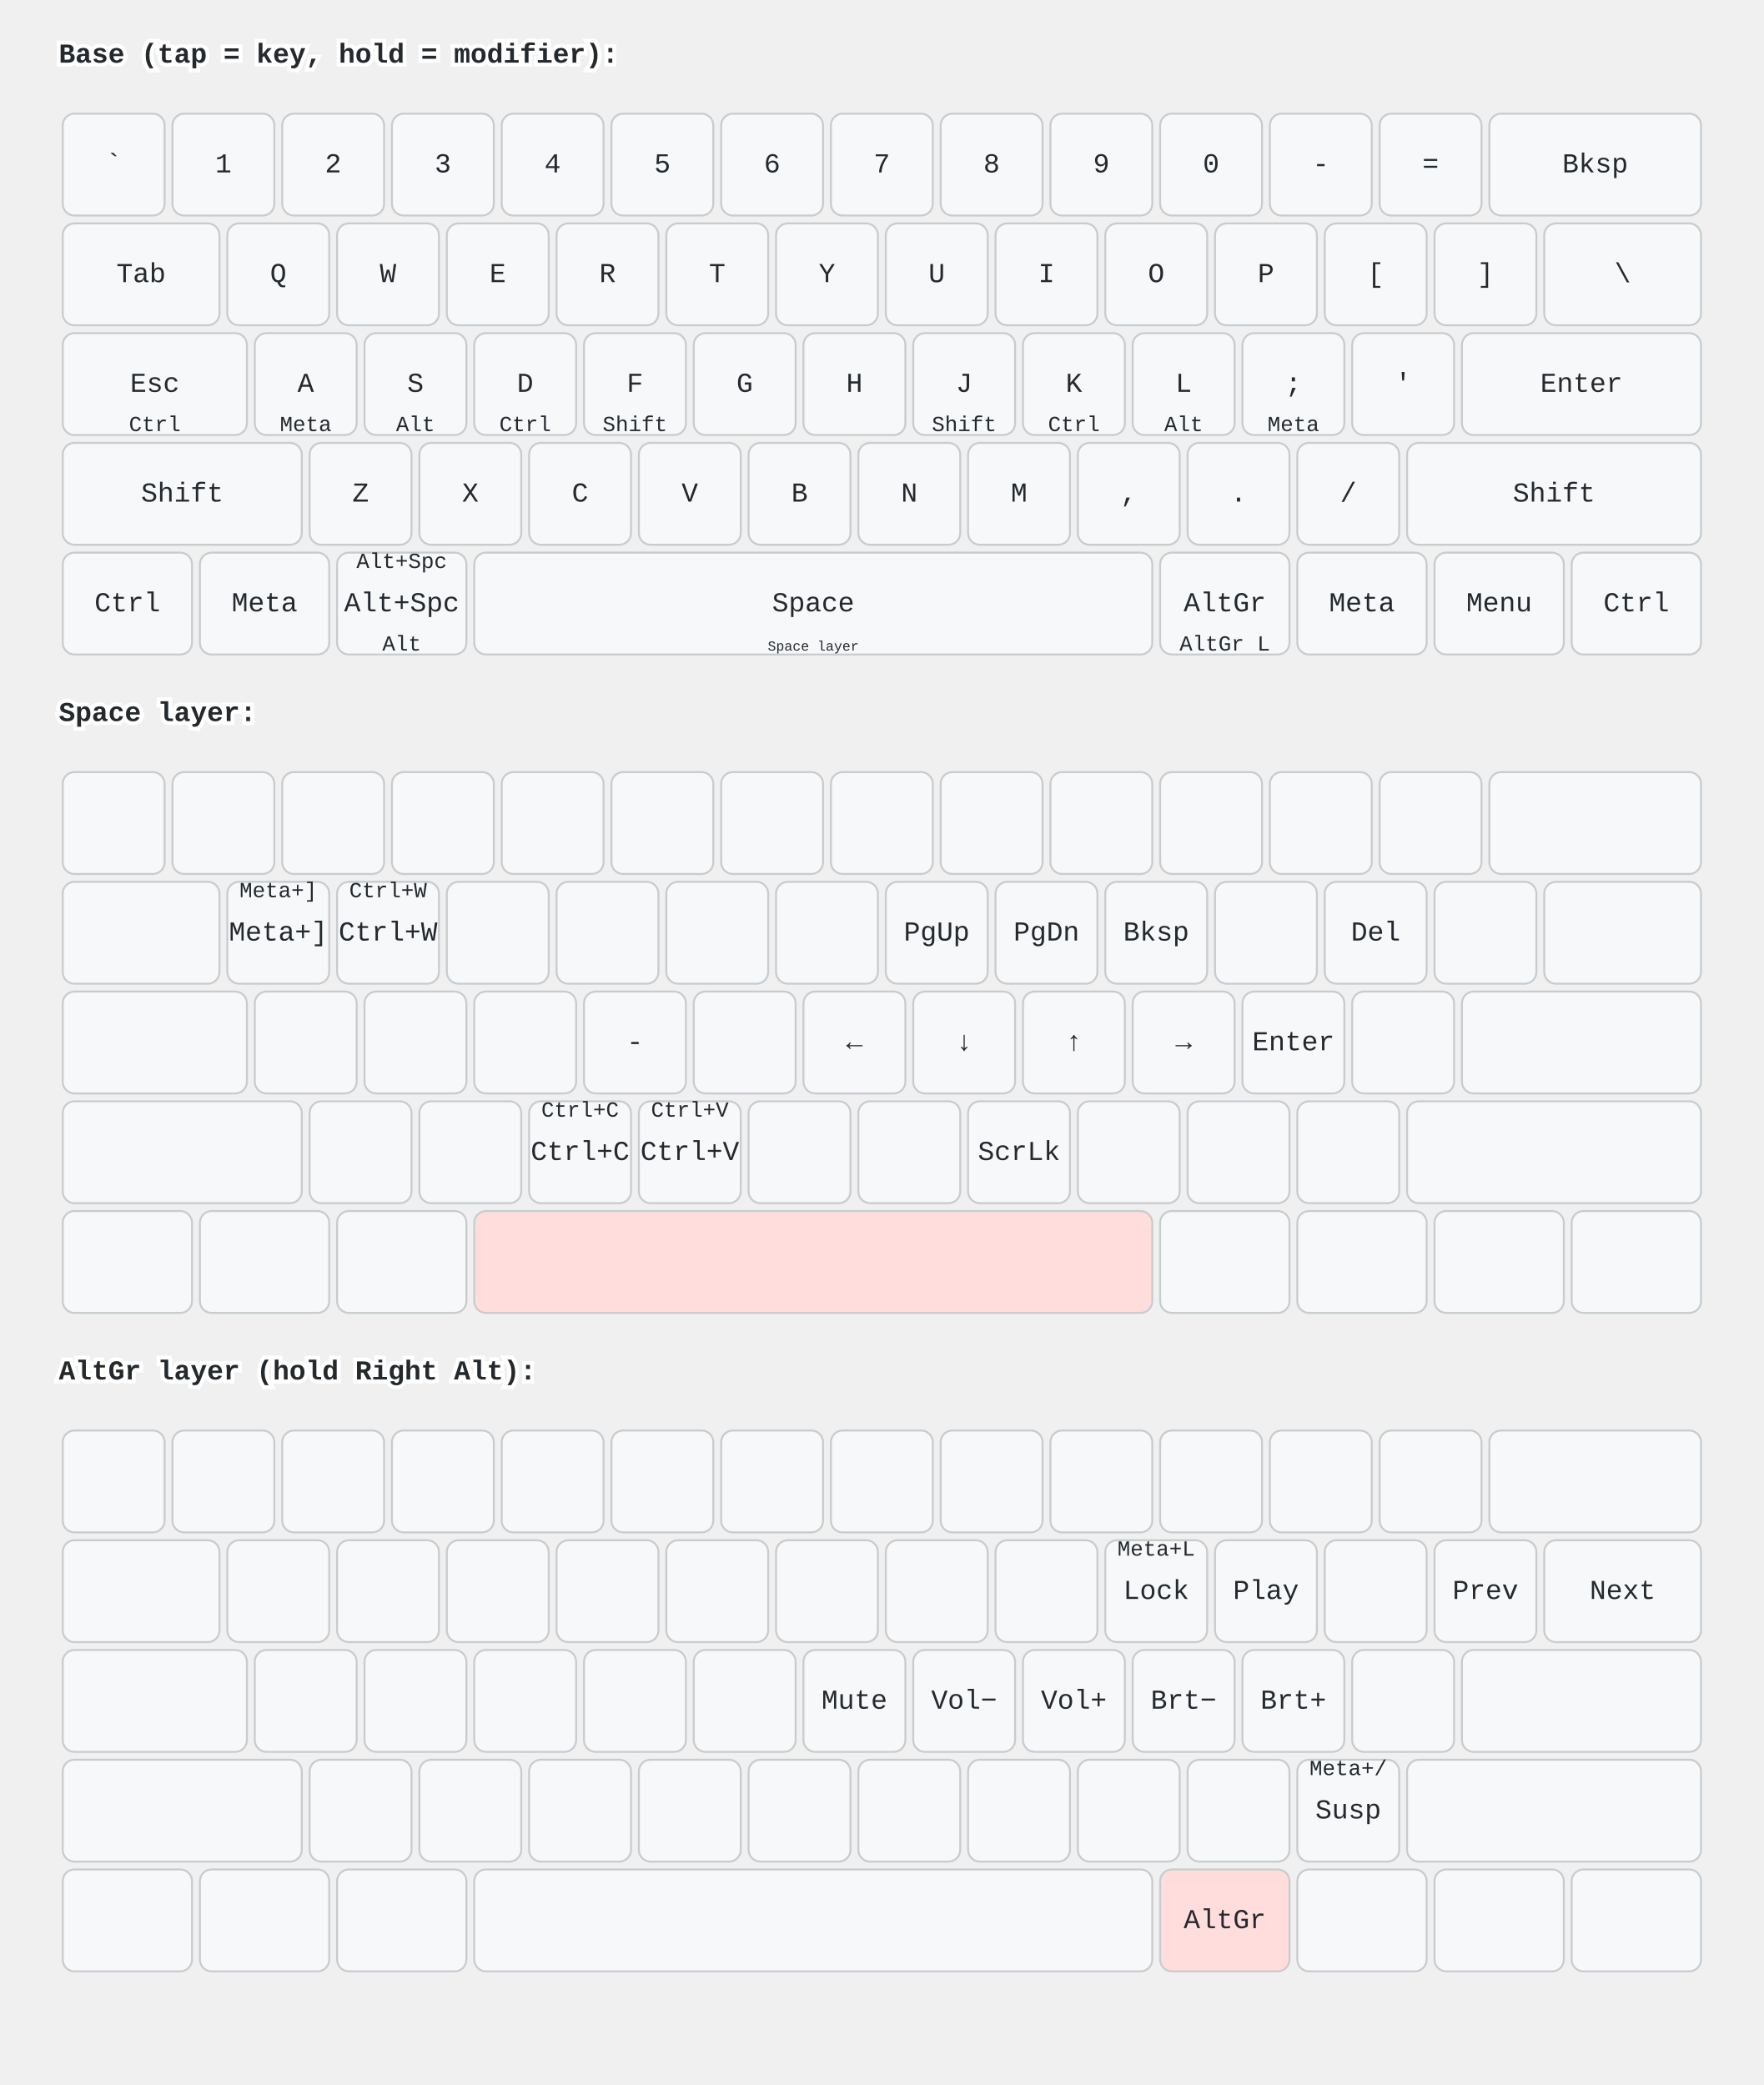
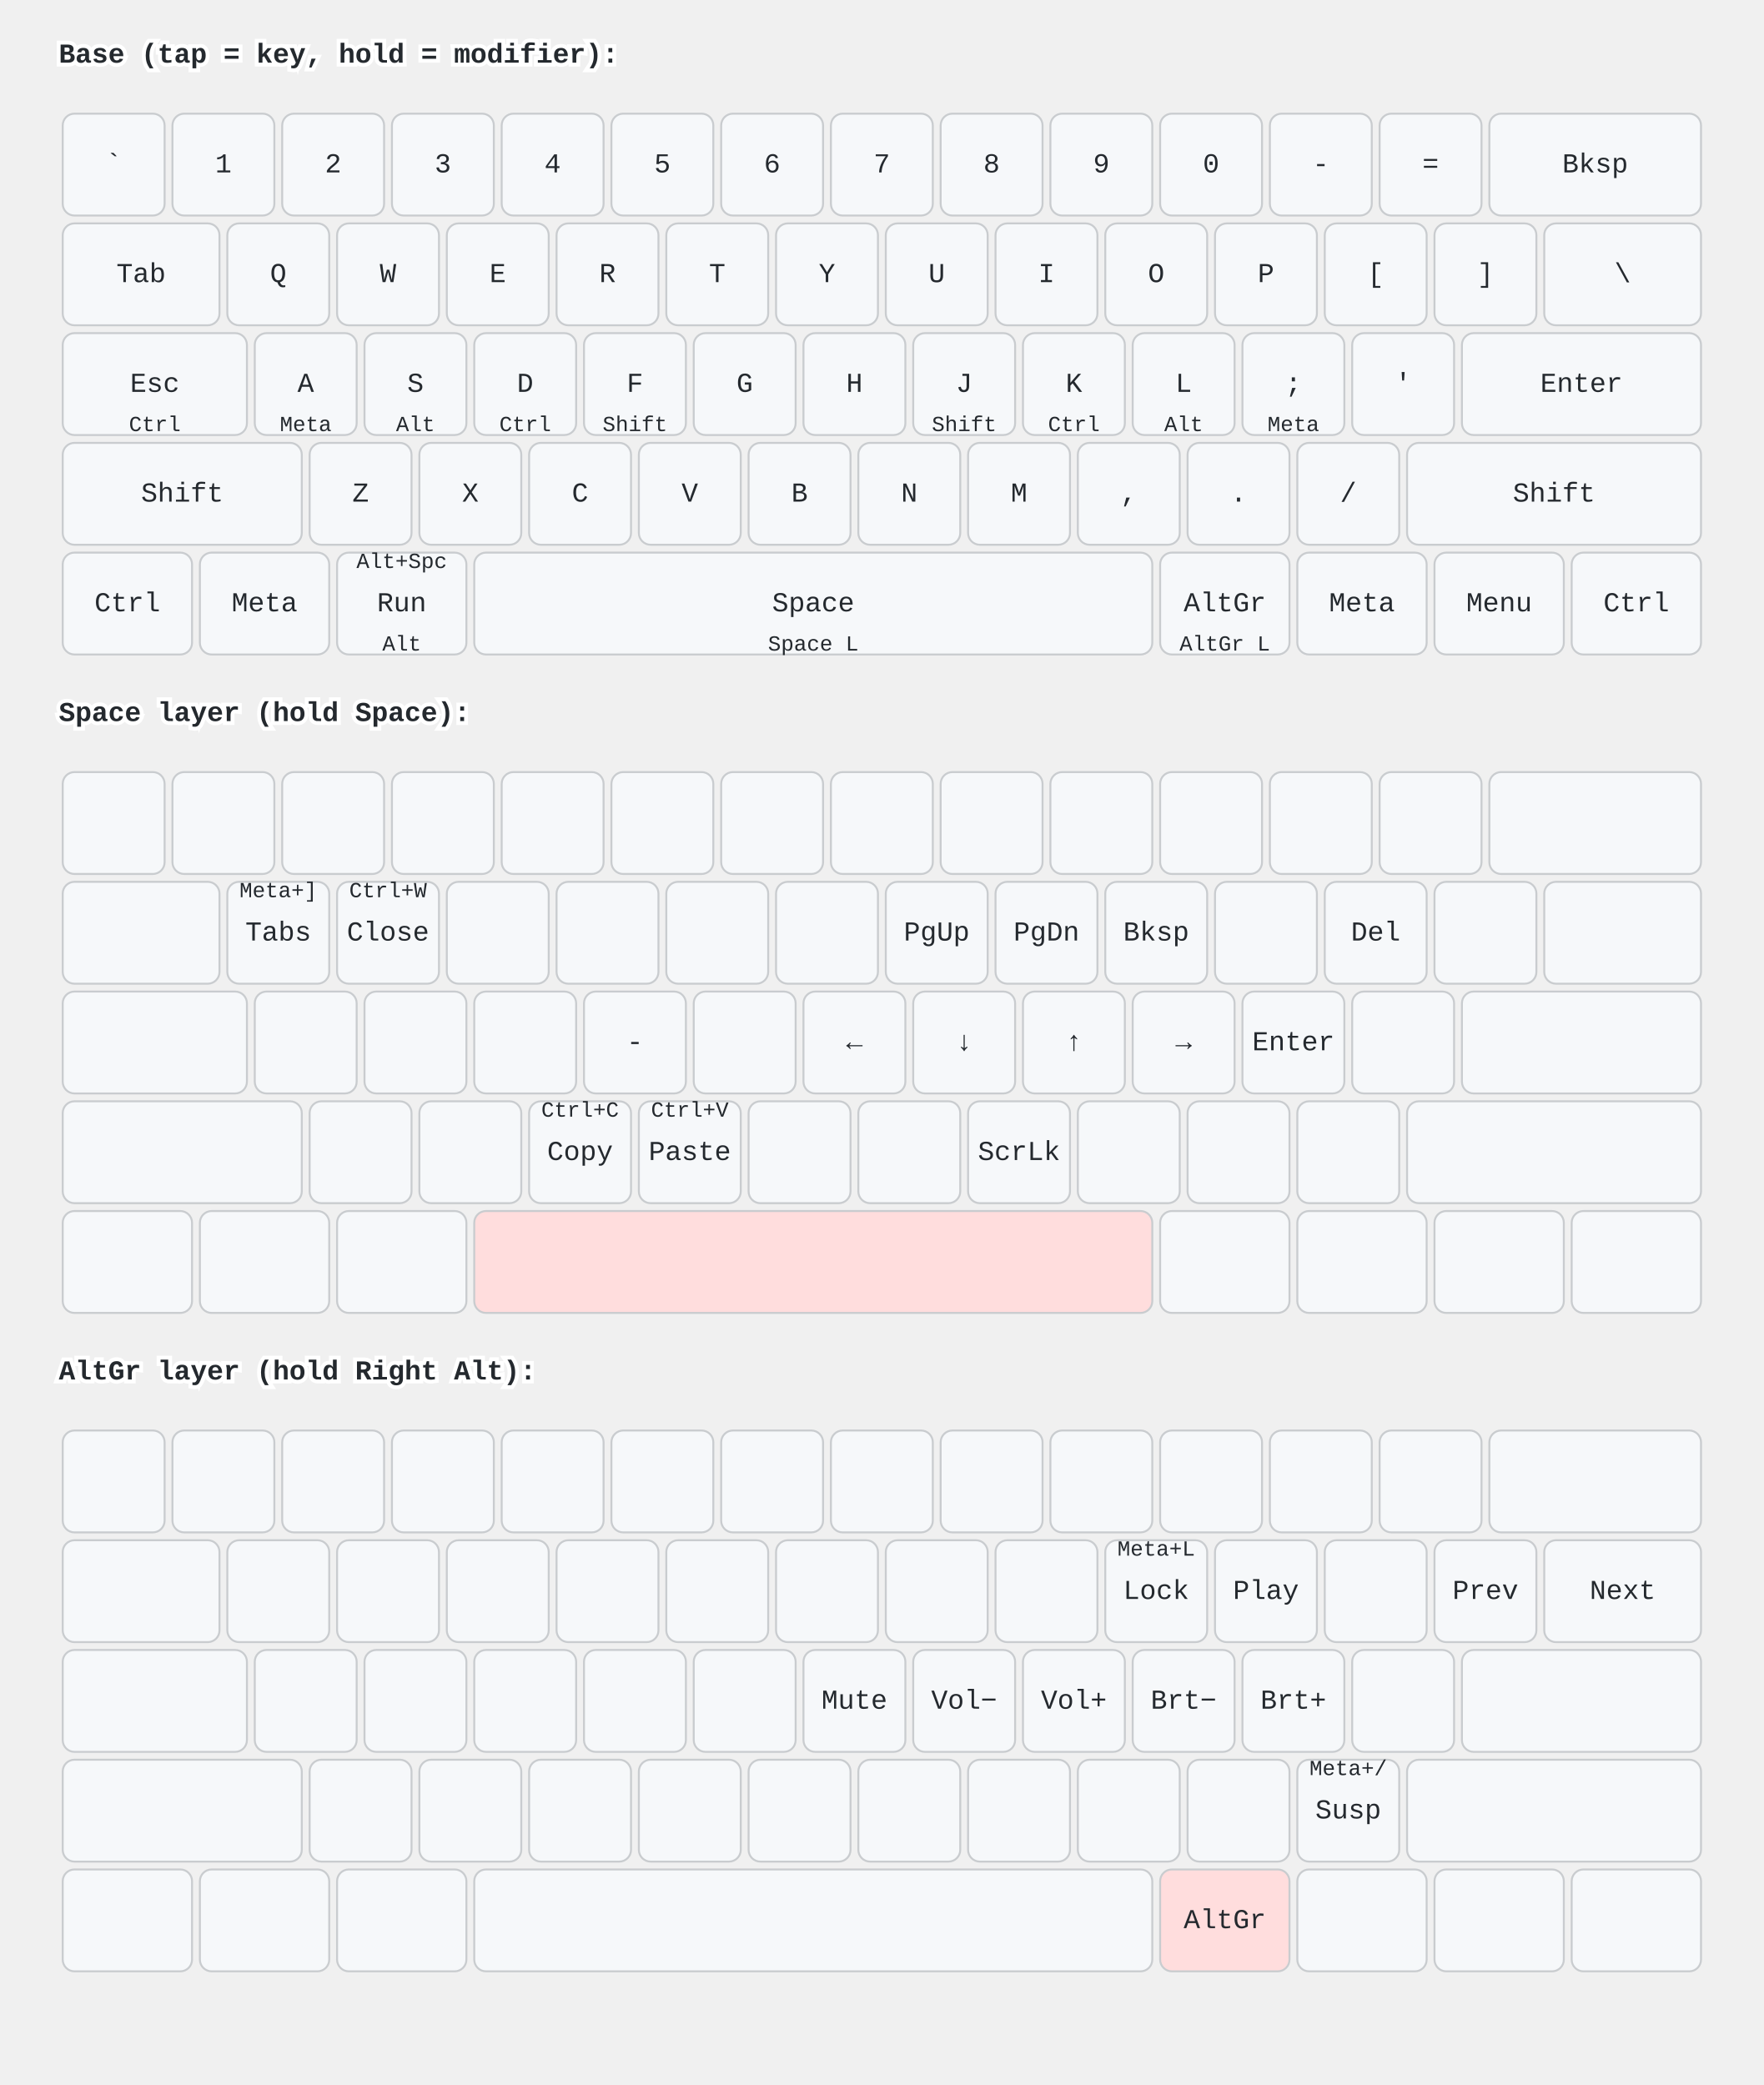
<svg xmlns="http://www.w3.org/2000/svg" width="900" height="1064" viewBox="0 0 900 1064" class="keymap">
  <style>/* inherit to force styles through use tags */
svg path {
    fill: inherit;
}

/* font and background color specifications */
svg.keymap {
    font-family: SFMono-Regular,Consolas,Liberation Mono,Menlo,monospace;
    font-size: 14px;
    font-kerning: normal;
    text-rendering: optimizeLegibility;
    fill: #24292e;
}

/* default key styling */
rect.key {
    fill: #f6f8fa;
}

rect.key, rect.combo {
    stroke: #c9cccf;
    stroke-width: 1;
}

/* default key side styling, only used is draw_key_sides is set */
rect.side {
    filter: brightness(90%);
}

/* color accent for combo boxes */
rect.combo, rect.combo-separate {
    fill: #cdf;
}

/* color accent for held keys */
rect.held, rect.combo.held {
    fill: #fdd;
}

/* color accent for ghost (optional) keys */
rect.ghost, rect.combo.ghost {
    stroke-dasharray: 4, 4;
    stroke-width: 2;
}

text {
    text-anchor: middle;
    dominant-baseline: middle;
}

/* styling for layer labels */
text.label {
    font-weight: bold;
    text-anchor: start;
    stroke: white;
    stroke-width: 4;
    paint-order: stroke;
}

/* styling for optional footer */
text.footer {
    text-anchor: end;
    dominant-baseline: auto;
    stroke: white;
    stroke-width: 4;
    paint-order: stroke;
}

/* styling for combo tap, and key non-tap label text */
text.combo, text.hold, text.shifted, text.left, text.right, text.tl, text.tr, text.bl, text.br {
    font-size: 11px;
}

text.hold, text.bl, text.br {
    text-anchor: middle;
    dominant-baseline: auto;
}

text.shifted, text.tl, text.tr {
    text-anchor: middle;
    dominant-baseline: hanging;
}

text.left, text.tl, text.bl {
    text-anchor: start;
}

text.right, text.tr, text.br {
    text-anchor: end;
}

text.layer-activator {
    text-decoration: underline;
}

/* styling for hold/shifted label text in combo box */
text.combo.hold, text.combo.shifted, text.combo.left, text.combo.right {
    font-size: 8px;
}

/* lighter symbol for transparent keys */
text.trans {
    fill: #7b7e81;
}

/* styling for combo dendrons */
path.combo {
    stroke-width: 1;
    stroke: gray;
    fill: none;
}

/* Start Tabler Icons Cleanup */
/* cannot use height/width with glyphs */
.icon-tabler &gt; path {
    fill: inherit;
    stroke: inherit;
    stroke-width: 2;
}
/* hide tabler's default box */
.icon-tabler &gt; path[stroke="none"][fill="none"] {
    visibility: hidden;
}
/* End Tabler Icons Cleanup */

@media (prefers-color-scheme: dark) {
svg.keymap { fill: #d1d6db; }
rect.key { fill: #3f4750; }
rect.key, rect.combo { stroke: #60666c; }
rect.combo, rect.combo-separate { fill: #1f3d7a; }
rect.held, rect.combo.held { fill: #854747; }
text.label, text.footer { stroke: black; }
text.trans { fill: #7e8184; }
path.combo { stroke: #7f7f7f; }

}</style>
  <g transform="translate(30, 0)" class="layer-Base (tap = key, hold = modifier)">
    <text x="0" y="28" class="label" id="Base-tap--key-hold--modifier">Base (tap = key, hold = modifier):</text>
    <g transform="translate(0, 56)">
      <g transform="translate(28, 28)" class="key keypos-0">
        <rect rx="6" ry="6" x="-26" y="-26" width="52" height="52" class="key" />
        <text x="0" y="0" class="key tap">`</text>
      </g>
      <g transform="translate(84, 28)" class="key keypos-1">
        <rect rx="6" ry="6" x="-26" y="-26" width="52" height="52" class="key" />
        <text x="0" y="0" class="key tap">1</text>
      </g>
      <g transform="translate(140, 28)" class="key keypos-2">
        <rect rx="6" ry="6" x="-26" y="-26" width="52" height="52" class="key" />
        <text x="0" y="0" class="key tap">2</text>
      </g>
      <g transform="translate(196, 28)" class="key keypos-3">
        <rect rx="6" ry="6" x="-26" y="-26" width="52" height="52" class="key" />
        <text x="0" y="0" class="key tap">3</text>
      </g>
      <g transform="translate(252, 28)" class="key keypos-4">
        <rect rx="6" ry="6" x="-26" y="-26" width="52" height="52" class="key" />
        <text x="0" y="0" class="key tap">4</text>
      </g>
      <g transform="translate(308, 28)" class="key keypos-5">
        <rect rx="6" ry="6" x="-26" y="-26" width="52" height="52" class="key" />
        <text x="0" y="0" class="key tap">5</text>
      </g>
      <g transform="translate(364, 28)" class="key keypos-6">
        <rect rx="6" ry="6" x="-26" y="-26" width="52" height="52" class="key" />
        <text x="0" y="0" class="key tap">6</text>
      </g>
      <g transform="translate(420, 28)" class="key keypos-7">
        <rect rx="6" ry="6" x="-26" y="-26" width="52" height="52" class="key" />
        <text x="0" y="0" class="key tap">7</text>
      </g>
      <g transform="translate(476, 28)" class="key keypos-8">
        <rect rx="6" ry="6" x="-26" y="-26" width="52" height="52" class="key" />
        <text x="0" y="0" class="key tap">8</text>
      </g>
      <g transform="translate(532, 28)" class="key keypos-9">
        <rect rx="6" ry="6" x="-26" y="-26" width="52" height="52" class="key" />
        <text x="0" y="0" class="key tap">9</text>
      </g>
      <g transform="translate(588, 28)" class="key keypos-10">
        <rect rx="6" ry="6" x="-26" y="-26" width="52" height="52" class="key" />
        <text x="0" y="0" class="key tap">0</text>
      </g>
      <g transform="translate(644, 28)" class="key keypos-11">
        <rect rx="6" ry="6" x="-26" y="-26" width="52" height="52" class="key" />
        <text x="0" y="0" class="key tap">-</text>
      </g>
      <g transform="translate(700, 28)" class="key keypos-12">
        <rect rx="6" ry="6" x="-26" y="-26" width="52" height="52" class="key" />
        <text x="0" y="0" class="key tap">=</text>
      </g>
      <g transform="translate(784, 28)" class="key keypos-13">
        <rect rx="6" ry="6" x="-54" y="-26" width="108" height="52" class="key" />
        <text x="0" y="0" class="key tap">Bksp</text>
      </g>
      <g transform="translate(42, 84)" class="key keypos-14">
        <rect rx="6" ry="6" x="-40" y="-26" width="80" height="52" class="key" />
        <text x="0" y="0" class="key tap">Tab</text>
      </g>
      <g transform="translate(112, 84)" class="key keypos-15">
        <rect rx="6" ry="6" x="-26" y="-26" width="52" height="52" class="key" />
        <text x="0" y="0" class="key tap">Q</text>
      </g>
      <g transform="translate(168, 84)" class="key keypos-16">
        <rect rx="6" ry="6" x="-26" y="-26" width="52" height="52" class="key" />
        <text x="0" y="0" class="key tap">W</text>
      </g>
      <g transform="translate(224, 84)" class="key keypos-17">
        <rect rx="6" ry="6" x="-26" y="-26" width="52" height="52" class="key" />
        <text x="0" y="0" class="key tap">E</text>
      </g>
      <g transform="translate(280, 84)" class="key keypos-18">
        <rect rx="6" ry="6" x="-26" y="-26" width="52" height="52" class="key" />
        <text x="0" y="0" class="key tap">R</text>
      </g>
      <g transform="translate(336, 84)" class="key keypos-19">
        <rect rx="6" ry="6" x="-26" y="-26" width="52" height="52" class="key" />
        <text x="0" y="0" class="key tap">T</text>
      </g>
      <g transform="translate(392, 84)" class="key keypos-20">
        <rect rx="6" ry="6" x="-26" y="-26" width="52" height="52" class="key" />
        <text x="0" y="0" class="key tap">Y</text>
      </g>
      <g transform="translate(448, 84)" class="key keypos-21">
        <rect rx="6" ry="6" x="-26" y="-26" width="52" height="52" class="key" />
        <text x="0" y="0" class="key tap">U</text>
      </g>
      <g transform="translate(504, 84)" class="key keypos-22">
        <rect rx="6" ry="6" x="-26" y="-26" width="52" height="52" class="key" />
        <text x="0" y="0" class="key tap">I</text>
      </g>
      <g transform="translate(560, 84)" class="key keypos-23">
        <rect rx="6" ry="6" x="-26" y="-26" width="52" height="52" class="key" />
        <text x="0" y="0" class="key tap">O</text>
      </g>
      <g transform="translate(616, 84)" class="key keypos-24">
        <rect rx="6" ry="6" x="-26" y="-26" width="52" height="52" class="key" />
        <text x="0" y="0" class="key tap">P</text>
      </g>
      <g transform="translate(672, 84)" class="key keypos-25">
        <rect rx="6" ry="6" x="-26" y="-26" width="52" height="52" class="key" />
        <text x="0" y="0" class="key tap">[</text>
      </g>
      <g transform="translate(728, 84)" class="key keypos-26">
        <rect rx="6" ry="6" x="-26" y="-26" width="52" height="52" class="key" />
        <text x="0" y="0" class="key tap">]</text>
      </g>
      <g transform="translate(798, 84)" class="key keypos-27">
        <rect rx="6" ry="6" x="-40" y="-26" width="80" height="52" class="key" />
        <text x="0" y="0" class="key tap">\</text>
      </g>
      <g transform="translate(49, 140)" class="key keypos-28">
        <rect rx="6" ry="6" x="-47" y="-26" width="94" height="52" class="key" />
        <text x="0" y="0" class="key tap">Esc</text>
        <text x="0" y="24" class="key hold">Ctrl</text>
      </g>
      <g transform="translate(126, 140)" class="key keypos-29">
        <rect rx="6" ry="6" x="-26" y="-26" width="52" height="52" class="key" />
        <text x="0" y="0" class="key tap">A</text>
        <text x="0" y="24" class="key hold">Meta</text>
      </g>
      <g transform="translate(182, 140)" class="key keypos-30">
        <rect rx="6" ry="6" x="-26" y="-26" width="52" height="52" class="key" />
        <text x="0" y="0" class="key tap">S</text>
        <text x="0" y="24" class="key hold">Alt</text>
      </g>
      <g transform="translate(238, 140)" class="key keypos-31">
        <rect rx="6" ry="6" x="-26" y="-26" width="52" height="52" class="key" />
        <text x="0" y="0" class="key tap">D</text>
        <text x="0" y="24" class="key hold">Ctrl</text>
      </g>
      <g transform="translate(294, 140)" class="key keypos-32">
        <rect rx="6" ry="6" x="-26" y="-26" width="52" height="52" class="key" />
        <text x="0" y="0" class="key tap">F</text>
        <text x="0" y="24" class="key hold">Shift</text>
      </g>
      <g transform="translate(350, 140)" class="key keypos-33">
        <rect rx="6" ry="6" x="-26" y="-26" width="52" height="52" class="key" />
        <text x="0" y="0" class="key tap">G</text>
      </g>
      <g transform="translate(406, 140)" class="key keypos-34">
        <rect rx="6" ry="6" x="-26" y="-26" width="52" height="52" class="key" />
        <text x="0" y="0" class="key tap">H</text>
      </g>
      <g transform="translate(462, 140)" class="key keypos-35">
        <rect rx="6" ry="6" x="-26" y="-26" width="52" height="52" class="key" />
        <text x="0" y="0" class="key tap">J</text>
        <text x="0" y="24" class="key hold">Shift</text>
      </g>
      <g transform="translate(518, 140)" class="key keypos-36">
        <rect rx="6" ry="6" x="-26" y="-26" width="52" height="52" class="key" />
        <text x="0" y="0" class="key tap">K</text>
        <text x="0" y="24" class="key hold">Ctrl</text>
      </g>
      <g transform="translate(574, 140)" class="key keypos-37">
        <rect rx="6" ry="6" x="-26" y="-26" width="52" height="52" class="key" />
        <text x="0" y="0" class="key tap">L</text>
        <text x="0" y="24" class="key hold">Alt</text>
      </g>
      <g transform="translate(630, 140)" class="key keypos-38">
        <rect rx="6" ry="6" x="-26" y="-26" width="52" height="52" class="key" />
        <text x="0" y="0" class="key tap">;</text>
        <text x="0" y="24" class="key hold">Meta</text>
      </g>
      <g transform="translate(686, 140)" class="key keypos-39">
        <rect rx="6" ry="6" x="-26" y="-26" width="52" height="52" class="key" />
        <text x="0" y="0" class="key tap">'</text>
      </g>
      <g transform="translate(777, 140)" class="key keypos-40">
        <rect rx="6" ry="6" x="-61" y="-26" width="122" height="52" class="key" />
        <text x="0" y="0" class="key tap">Enter</text>
      </g>
      <g transform="translate(63, 196)" class="key keypos-41">
        <rect rx="6" ry="6" x="-61" y="-26" width="122" height="52" class="key" />
        <text x="0" y="0" class="key tap">Shift</text>
      </g>
      <g transform="translate(154, 196)" class="key keypos-42">
        <rect rx="6" ry="6" x="-26" y="-26" width="52" height="52" class="key" />
        <text x="0" y="0" class="key tap">Z</text>
      </g>
      <g transform="translate(210, 196)" class="key keypos-43">
        <rect rx="6" ry="6" x="-26" y="-26" width="52" height="52" class="key" />
        <text x="0" y="0" class="key tap">X</text>
      </g>
      <g transform="translate(266, 196)" class="key keypos-44">
        <rect rx="6" ry="6" x="-26" y="-26" width="52" height="52" class="key" />
        <text x="0" y="0" class="key tap">C</text>
      </g>
      <g transform="translate(322, 196)" class="key keypos-45">
        <rect rx="6" ry="6" x="-26" y="-26" width="52" height="52" class="key" />
        <text x="0" y="0" class="key tap">V</text>
      </g>
      <g transform="translate(378, 196)" class="key keypos-46">
        <rect rx="6" ry="6" x="-26" y="-26" width="52" height="52" class="key" />
        <text x="0" y="0" class="key tap">B</text>
      </g>
      <g transform="translate(434, 196)" class="key keypos-47">
        <rect rx="6" ry="6" x="-26" y="-26" width="52" height="52" class="key" />
        <text x="0" y="0" class="key tap">N</text>
      </g>
      <g transform="translate(490, 196)" class="key keypos-48">
        <rect rx="6" ry="6" x="-26" y="-26" width="52" height="52" class="key" />
        <text x="0" y="0" class="key tap">M</text>
      </g>
      <g transform="translate(546, 196)" class="key keypos-49">
        <rect rx="6" ry="6" x="-26" y="-26" width="52" height="52" class="key" />
        <text x="0" y="0" class="key tap">,</text>
      </g>
      <g transform="translate(602, 196)" class="key keypos-50">
        <rect rx="6" ry="6" x="-26" y="-26" width="52" height="52" class="key" />
        <text x="0" y="0" class="key tap">.</text>
      </g>
      <g transform="translate(658, 196)" class="key keypos-51">
        <rect rx="6" ry="6" x="-26" y="-26" width="52" height="52" class="key" />
        <text x="0" y="0" class="key tap">/</text>
      </g>
      <g transform="translate(763, 196)" class="key keypos-52">
        <rect rx="6" ry="6" x="-75" y="-26" width="150" height="52" class="key" />
        <text x="0" y="0" class="key tap">Shift</text>
      </g>
      <g transform="translate(35, 252)" class="key keypos-53">
        <rect rx="6" ry="6" x="-33" y="-26" width="66" height="52" class="key" />
        <text x="0" y="0" class="key tap">Ctrl</text>
      </g>
      <g transform="translate(105, 252)" class="key keypos-54">
        <rect rx="6" ry="6" x="-33" y="-26" width="66" height="52" class="key" />
        <text x="0" y="0" class="key tap">Meta</text>
      </g>
      <g transform="translate(175, 252)" class="key keypos-55">
        <rect rx="6" ry="6" x="-33" y="-26" width="66" height="52" class="key" />
-         <text x="0" y="0" class="key tap">Alt+Spc</text>
+         <text x="0" y="0" class="key tap">Run</text>
        <text x="0" y="24" class="key hold">Alt</text>
        <text x="0" y="-24" class="key shifted">Alt+Spc</text>
      </g>
      <g transform="translate(385, 252)" class="key keypos-56">
        <rect rx="6" ry="6" x="-173" y="-26" width="346" height="52" class="key" />
        <text x="0" y="0" class="key tap">Space</text>
-         <a href="#Space-layer">
-           <text x="0" y="24" class="key hold layer-activator">
-             <tspan style="font-size: 64%">Space layer</tspan>
-           </text>
-         </a>
+         <text x="0" y="24" class="key hold">Space L</text>
      </g>
      <g transform="translate(595, 252)" class="key keypos-57">
        <rect rx="6" ry="6" x="-33" y="-26" width="66" height="52" class="key" />
        <text x="0" y="0" class="key tap">AltGr</text>
        <text x="0" y="24" class="key hold">AltGr L</text>
      </g>
      <g transform="translate(665, 252)" class="key keypos-58">
        <rect rx="6" ry="6" x="-33" y="-26" width="66" height="52" class="key" />
        <text x="0" y="0" class="key tap">Meta</text>
      </g>
      <g transform="translate(735, 252)" class="key keypos-59">
        <rect rx="6" ry="6" x="-33" y="-26" width="66" height="52" class="key" />
        <text x="0" y="0" class="key tap">Menu</text>
      </g>
      <g transform="translate(805, 252)" class="key keypos-60">
        <rect rx="6" ry="6" x="-33" y="-26" width="66" height="52" class="key" />
        <text x="0" y="0" class="key tap">Ctrl</text>
      </g>
    </g>
  </g>
-   <g transform="translate(30, 336)" class="layer-Space layer">
-     <text x="0" y="28" class="label" id="Space-layer">Space layer:</text>
+   <g transform="translate(30, 336)" class="layer-Space layer (hold Space)">
+     <text x="0" y="28" class="label" id="Space-layer-hold-Space">Space layer (hold Space):</text>
    <g transform="translate(0, 56)">
      <g transform="translate(28, 28)" class="key keypos-0">
        <rect rx="6" ry="6" x="-26" y="-26" width="52" height="52" class="key" />
      </g>
      <g transform="translate(84, 28)" class="key keypos-1">
        <rect rx="6" ry="6" x="-26" y="-26" width="52" height="52" class="key" />
      </g>
      <g transform="translate(140, 28)" class="key keypos-2">
        <rect rx="6" ry="6" x="-26" y="-26" width="52" height="52" class="key" />
      </g>
      <g transform="translate(196, 28)" class="key keypos-3">
        <rect rx="6" ry="6" x="-26" y="-26" width="52" height="52" class="key" />
      </g>
      <g transform="translate(252, 28)" class="key keypos-4">
        <rect rx="6" ry="6" x="-26" y="-26" width="52" height="52" class="key" />
      </g>
      <g transform="translate(308, 28)" class="key keypos-5">
        <rect rx="6" ry="6" x="-26" y="-26" width="52" height="52" class="key" />
      </g>
      <g transform="translate(364, 28)" class="key keypos-6">
        <rect rx="6" ry="6" x="-26" y="-26" width="52" height="52" class="key" />
      </g>
      <g transform="translate(420, 28)" class="key keypos-7">
        <rect rx="6" ry="6" x="-26" y="-26" width="52" height="52" class="key" />
      </g>
      <g transform="translate(476, 28)" class="key keypos-8">
        <rect rx="6" ry="6" x="-26" y="-26" width="52" height="52" class="key" />
      </g>
      <g transform="translate(532, 28)" class="key keypos-9">
        <rect rx="6" ry="6" x="-26" y="-26" width="52" height="52" class="key" />
      </g>
      <g transform="translate(588, 28)" class="key keypos-10">
        <rect rx="6" ry="6" x="-26" y="-26" width="52" height="52" class="key" />
      </g>
      <g transform="translate(644, 28)" class="key keypos-11">
        <rect rx="6" ry="6" x="-26" y="-26" width="52" height="52" class="key" />
      </g>
      <g transform="translate(700, 28)" class="key keypos-12">
        <rect rx="6" ry="6" x="-26" y="-26" width="52" height="52" class="key" />
      </g>
      <g transform="translate(784, 28)" class="key keypos-13">
        <rect rx="6" ry="6" x="-54" y="-26" width="108" height="52" class="key" />
      </g>
      <g transform="translate(42, 84)" class="key keypos-14">
        <rect rx="6" ry="6" x="-40" y="-26" width="80" height="52" class="key" />
      </g>
      <g transform="translate(112, 84)" class="key keypos-15">
        <rect rx="6" ry="6" x="-26" y="-26" width="52" height="52" class="key" />
-         <text x="0" y="0" class="key tap">Meta+]</text>
+         <text x="0" y="0" class="key tap">Tabs</text>
        <text x="0" y="-24" class="key shifted">Meta+]</text>
      </g>
      <g transform="translate(168, 84)" class="key keypos-16">
        <rect rx="6" ry="6" x="-26" y="-26" width="52" height="52" class="key" />
-         <text x="0" y="0" class="key tap">Ctrl+W</text>
+         <text x="0" y="0" class="key tap">Close</text>
        <text x="0" y="-24" class="key shifted">Ctrl+W</text>
      </g>
      <g transform="translate(224, 84)" class="key keypos-17">
        <rect rx="6" ry="6" x="-26" y="-26" width="52" height="52" class="key" />
      </g>
      <g transform="translate(280, 84)" class="key keypos-18">
        <rect rx="6" ry="6" x="-26" y="-26" width="52" height="52" class="key" />
      </g>
      <g transform="translate(336, 84)" class="key keypos-19">
        <rect rx="6" ry="6" x="-26" y="-26" width="52" height="52" class="key" />
      </g>
      <g transform="translate(392, 84)" class="key keypos-20">
        <rect rx="6" ry="6" x="-26" y="-26" width="52" height="52" class="key" />
      </g>
      <g transform="translate(448, 84)" class="key keypos-21">
        <rect rx="6" ry="6" x="-26" y="-26" width="52" height="52" class="key" />
        <text x="0" y="0" class="key tap">PgUp</text>
      </g>
      <g transform="translate(504, 84)" class="key keypos-22">
        <rect rx="6" ry="6" x="-26" y="-26" width="52" height="52" class="key" />
        <text x="0" y="0" class="key tap">PgDn</text>
      </g>
      <g transform="translate(560, 84)" class="key keypos-23">
        <rect rx="6" ry="6" x="-26" y="-26" width="52" height="52" class="key" />
        <text x="0" y="0" class="key tap">Bksp</text>
      </g>
      <g transform="translate(616, 84)" class="key keypos-24">
        <rect rx="6" ry="6" x="-26" y="-26" width="52" height="52" class="key" />
      </g>
      <g transform="translate(672, 84)" class="key keypos-25">
        <rect rx="6" ry="6" x="-26" y="-26" width="52" height="52" class="key" />
        <text x="0" y="0" class="key tap">Del</text>
      </g>
      <g transform="translate(728, 84)" class="key keypos-26">
        <rect rx="6" ry="6" x="-26" y="-26" width="52" height="52" class="key" />
      </g>
      <g transform="translate(798, 84)" class="key keypos-27">
        <rect rx="6" ry="6" x="-40" y="-26" width="80" height="52" class="key" />
      </g>
      <g transform="translate(49, 140)" class="key keypos-28">
        <rect rx="6" ry="6" x="-47" y="-26" width="94" height="52" class="key" />
      </g>
      <g transform="translate(126, 140)" class="key keypos-29">
        <rect rx="6" ry="6" x="-26" y="-26" width="52" height="52" class="key" />
      </g>
      <g transform="translate(182, 140)" class="key keypos-30">
        <rect rx="6" ry="6" x="-26" y="-26" width="52" height="52" class="key" />
      </g>
      <g transform="translate(238, 140)" class="key keypos-31">
        <rect rx="6" ry="6" x="-26" y="-26" width="52" height="52" class="key" />
      </g>
      <g transform="translate(294, 140)" class="key keypos-32">
        <rect rx="6" ry="6" x="-26" y="-26" width="52" height="52" class="key" />
        <text x="0" y="0" class="key tap">-</text>
      </g>
      <g transform="translate(350, 140)" class="key keypos-33">
        <rect rx="6" ry="6" x="-26" y="-26" width="52" height="52" class="key" />
      </g>
      <g transform="translate(406, 140)" class="key keypos-34">
        <rect rx="6" ry="6" x="-26" y="-26" width="52" height="52" class="key" />
        <text x="0" y="0" class="key tap">←</text>
      </g>
      <g transform="translate(462, 140)" class="key keypos-35">
        <rect rx="6" ry="6" x="-26" y="-26" width="52" height="52" class="key" />
        <text x="0" y="0" class="key tap">↓</text>
      </g>
      <g transform="translate(518, 140)" class="key keypos-36">
        <rect rx="6" ry="6" x="-26" y="-26" width="52" height="52" class="key" />
        <text x="0" y="0" class="key tap">↑</text>
      </g>
      <g transform="translate(574, 140)" class="key keypos-37">
        <rect rx="6" ry="6" x="-26" y="-26" width="52" height="52" class="key" />
        <text x="0" y="0" class="key tap">→</text>
      </g>
      <g transform="translate(630, 140)" class="key keypos-38">
        <rect rx="6" ry="6" x="-26" y="-26" width="52" height="52" class="key" />
        <text x="0" y="0" class="key tap">Enter</text>
      </g>
      <g transform="translate(686, 140)" class="key keypos-39">
        <rect rx="6" ry="6" x="-26" y="-26" width="52" height="52" class="key" />
      </g>
      <g transform="translate(777, 140)" class="key keypos-40">
        <rect rx="6" ry="6" x="-61" y="-26" width="122" height="52" class="key" />
      </g>
      <g transform="translate(63, 196)" class="key keypos-41">
        <rect rx="6" ry="6" x="-61" y="-26" width="122" height="52" class="key" />
      </g>
      <g transform="translate(154, 196)" class="key keypos-42">
        <rect rx="6" ry="6" x="-26" y="-26" width="52" height="52" class="key" />
      </g>
      <g transform="translate(210, 196)" class="key keypos-43">
        <rect rx="6" ry="6" x="-26" y="-26" width="52" height="52" class="key" />
      </g>
      <g transform="translate(266, 196)" class="key keypos-44">
        <rect rx="6" ry="6" x="-26" y="-26" width="52" height="52" class="key" />
-         <text x="0" y="0" class="key tap">Ctrl+C</text>
+         <text x="0" y="0" class="key tap">Copy</text>
        <text x="0" y="-24" class="key shifted">Ctrl+C</text>
      </g>
      <g transform="translate(322, 196)" class="key keypos-45">
        <rect rx="6" ry="6" x="-26" y="-26" width="52" height="52" class="key" />
-         <text x="0" y="0" class="key tap">Ctrl+V</text>
+         <text x="0" y="0" class="key tap">Paste</text>
        <text x="0" y="-24" class="key shifted">Ctrl+V</text>
      </g>
      <g transform="translate(378, 196)" class="key keypos-46">
        <rect rx="6" ry="6" x="-26" y="-26" width="52" height="52" class="key" />
      </g>
      <g transform="translate(434, 196)" class="key keypos-47">
        <rect rx="6" ry="6" x="-26" y="-26" width="52" height="52" class="key" />
      </g>
      <g transform="translate(490, 196)" class="key keypos-48">
        <rect rx="6" ry="6" x="-26" y="-26" width="52" height="52" class="key" />
        <text x="0" y="0" class="key tap">ScrLk</text>
      </g>
      <g transform="translate(546, 196)" class="key keypos-49">
        <rect rx="6" ry="6" x="-26" y="-26" width="52" height="52" class="key" />
      </g>
      <g transform="translate(602, 196)" class="key keypos-50">
        <rect rx="6" ry="6" x="-26" y="-26" width="52" height="52" class="key" />
      </g>
      <g transform="translate(658, 196)" class="key keypos-51">
        <rect rx="6" ry="6" x="-26" y="-26" width="52" height="52" class="key" />
      </g>
      <g transform="translate(763, 196)" class="key keypos-52">
        <rect rx="6" ry="6" x="-75" y="-26" width="150" height="52" class="key" />
      </g>
      <g transform="translate(35, 252)" class="key keypos-53">
        <rect rx="6" ry="6" x="-33" y="-26" width="66" height="52" class="key" />
      </g>
      <g transform="translate(105, 252)" class="key keypos-54">
        <rect rx="6" ry="6" x="-33" y="-26" width="66" height="52" class="key" />
      </g>
      <g transform="translate(175, 252)" class="key keypos-55">
        <rect rx="6" ry="6" x="-33" y="-26" width="66" height="52" class="key" />
      </g>
      <g transform="translate(385, 252)" class="key held keypos-56">
        <rect rx="6" ry="6" x="-173" y="-26" width="346" height="52" class="key held" />
      </g>
      <g transform="translate(595, 252)" class="key keypos-57">
        <rect rx="6" ry="6" x="-33" y="-26" width="66" height="52" class="key" />
      </g>
      <g transform="translate(665, 252)" class="key keypos-58">
        <rect rx="6" ry="6" x="-33" y="-26" width="66" height="52" class="key" />
      </g>
      <g transform="translate(735, 252)" class="key keypos-59">
        <rect rx="6" ry="6" x="-33" y="-26" width="66" height="52" class="key" />
      </g>
      <g transform="translate(805, 252)" class="key keypos-60">
        <rect rx="6" ry="6" x="-33" y="-26" width="66" height="52" class="key" />
      </g>
    </g>
  </g>
  <g transform="translate(30, 672)" class="layer-AltGr layer (hold Right Alt)">
    <text x="0" y="28" class="label" id="AltGr-layer-hold-Right-Alt">AltGr layer (hold Right Alt):</text>
    <g transform="translate(0, 56)">
      <g transform="translate(28, 28)" class="key keypos-0">
        <rect rx="6" ry="6" x="-26" y="-26" width="52" height="52" class="key" />
      </g>
      <g transform="translate(84, 28)" class="key keypos-1">
        <rect rx="6" ry="6" x="-26" y="-26" width="52" height="52" class="key" />
      </g>
      <g transform="translate(140, 28)" class="key keypos-2">
        <rect rx="6" ry="6" x="-26" y="-26" width="52" height="52" class="key" />
      </g>
      <g transform="translate(196, 28)" class="key keypos-3">
        <rect rx="6" ry="6" x="-26" y="-26" width="52" height="52" class="key" />
      </g>
      <g transform="translate(252, 28)" class="key keypos-4">
        <rect rx="6" ry="6" x="-26" y="-26" width="52" height="52" class="key" />
      </g>
      <g transform="translate(308, 28)" class="key keypos-5">
        <rect rx="6" ry="6" x="-26" y="-26" width="52" height="52" class="key" />
      </g>
      <g transform="translate(364, 28)" class="key keypos-6">
        <rect rx="6" ry="6" x="-26" y="-26" width="52" height="52" class="key" />
      </g>
      <g transform="translate(420, 28)" class="key keypos-7">
        <rect rx="6" ry="6" x="-26" y="-26" width="52" height="52" class="key" />
      </g>
      <g transform="translate(476, 28)" class="key keypos-8">
        <rect rx="6" ry="6" x="-26" y="-26" width="52" height="52" class="key" />
      </g>
      <g transform="translate(532, 28)" class="key keypos-9">
        <rect rx="6" ry="6" x="-26" y="-26" width="52" height="52" class="key" />
      </g>
      <g transform="translate(588, 28)" class="key keypos-10">
        <rect rx="6" ry="6" x="-26" y="-26" width="52" height="52" class="key" />
      </g>
      <g transform="translate(644, 28)" class="key keypos-11">
        <rect rx="6" ry="6" x="-26" y="-26" width="52" height="52" class="key" />
      </g>
      <g transform="translate(700, 28)" class="key keypos-12">
        <rect rx="6" ry="6" x="-26" y="-26" width="52" height="52" class="key" />
      </g>
      <g transform="translate(784, 28)" class="key keypos-13">
        <rect rx="6" ry="6" x="-54" y="-26" width="108" height="52" class="key" />
      </g>
      <g transform="translate(42, 84)" class="key keypos-14">
        <rect rx="6" ry="6" x="-40" y="-26" width="80" height="52" class="key" />
      </g>
      <g transform="translate(112, 84)" class="key keypos-15">
        <rect rx="6" ry="6" x="-26" y="-26" width="52" height="52" class="key" />
      </g>
      <g transform="translate(168, 84)" class="key keypos-16">
        <rect rx="6" ry="6" x="-26" y="-26" width="52" height="52" class="key" />
      </g>
      <g transform="translate(224, 84)" class="key keypos-17">
        <rect rx="6" ry="6" x="-26" y="-26" width="52" height="52" class="key" />
      </g>
      <g transform="translate(280, 84)" class="key keypos-18">
        <rect rx="6" ry="6" x="-26" y="-26" width="52" height="52" class="key" />
      </g>
      <g transform="translate(336, 84)" class="key keypos-19">
        <rect rx="6" ry="6" x="-26" y="-26" width="52" height="52" class="key" />
      </g>
      <g transform="translate(392, 84)" class="key keypos-20">
        <rect rx="6" ry="6" x="-26" y="-26" width="52" height="52" class="key" />
      </g>
      <g transform="translate(448, 84)" class="key keypos-21">
        <rect rx="6" ry="6" x="-26" y="-26" width="52" height="52" class="key" />
      </g>
      <g transform="translate(504, 84)" class="key keypos-22">
        <rect rx="6" ry="6" x="-26" y="-26" width="52" height="52" class="key" />
      </g>
      <g transform="translate(560, 84)" class="key keypos-23">
        <rect rx="6" ry="6" x="-26" y="-26" width="52" height="52" class="key" />
        <text x="0" y="0" class="key tap">Lock</text>
        <text x="0" y="-24" class="key shifted">Meta+L</text>
      </g>
      <g transform="translate(616, 84)" class="key keypos-24">
        <rect rx="6" ry="6" x="-26" y="-26" width="52" height="52" class="key" />
        <text x="0" y="0" class="key tap">Play</text>
      </g>
      <g transform="translate(672, 84)" class="key keypos-25">
        <rect rx="6" ry="6" x="-26" y="-26" width="52" height="52" class="key" />
      </g>
      <g transform="translate(728, 84)" class="key keypos-26">
        <rect rx="6" ry="6" x="-26" y="-26" width="52" height="52" class="key" />
        <text x="0" y="0" class="key tap">Prev</text>
      </g>
      <g transform="translate(798, 84)" class="key keypos-27">
        <rect rx="6" ry="6" x="-40" y="-26" width="80" height="52" class="key" />
        <text x="0" y="0" class="key tap">Next</text>
      </g>
      <g transform="translate(49, 140)" class="key keypos-28">
        <rect rx="6" ry="6" x="-47" y="-26" width="94" height="52" class="key" />
      </g>
      <g transform="translate(126, 140)" class="key keypos-29">
        <rect rx="6" ry="6" x="-26" y="-26" width="52" height="52" class="key" />
      </g>
      <g transform="translate(182, 140)" class="key keypos-30">
        <rect rx="6" ry="6" x="-26" y="-26" width="52" height="52" class="key" />
      </g>
      <g transform="translate(238, 140)" class="key keypos-31">
        <rect rx="6" ry="6" x="-26" y="-26" width="52" height="52" class="key" />
      </g>
      <g transform="translate(294, 140)" class="key keypos-32">
        <rect rx="6" ry="6" x="-26" y="-26" width="52" height="52" class="key" />
      </g>
      <g transform="translate(350, 140)" class="key keypos-33">
        <rect rx="6" ry="6" x="-26" y="-26" width="52" height="52" class="key" />
      </g>
      <g transform="translate(406, 140)" class="key keypos-34">
        <rect rx="6" ry="6" x="-26" y="-26" width="52" height="52" class="key" />
        <text x="0" y="0" class="key tap">Mute</text>
      </g>
      <g transform="translate(462, 140)" class="key keypos-35">
        <rect rx="6" ry="6" x="-26" y="-26" width="52" height="52" class="key" />
        <text x="0" y="0" class="key tap">Vol−</text>
      </g>
      <g transform="translate(518, 140)" class="key keypos-36">
        <rect rx="6" ry="6" x="-26" y="-26" width="52" height="52" class="key" />
        <text x="0" y="0" class="key tap">Vol+</text>
      </g>
      <g transform="translate(574, 140)" class="key keypos-37">
        <rect rx="6" ry="6" x="-26" y="-26" width="52" height="52" class="key" />
        <text x="0" y="0" class="key tap">Brt−</text>
      </g>
      <g transform="translate(630, 140)" class="key keypos-38">
        <rect rx="6" ry="6" x="-26" y="-26" width="52" height="52" class="key" />
        <text x="0" y="0" class="key tap">Brt+</text>
      </g>
      <g transform="translate(686, 140)" class="key keypos-39">
        <rect rx="6" ry="6" x="-26" y="-26" width="52" height="52" class="key" />
      </g>
      <g transform="translate(777, 140)" class="key keypos-40">
        <rect rx="6" ry="6" x="-61" y="-26" width="122" height="52" class="key" />
      </g>
      <g transform="translate(63, 196)" class="key keypos-41">
        <rect rx="6" ry="6" x="-61" y="-26" width="122" height="52" class="key" />
      </g>
      <g transform="translate(154, 196)" class="key keypos-42">
        <rect rx="6" ry="6" x="-26" y="-26" width="52" height="52" class="key" />
      </g>
      <g transform="translate(210, 196)" class="key keypos-43">
        <rect rx="6" ry="6" x="-26" y="-26" width="52" height="52" class="key" />
      </g>
      <g transform="translate(266, 196)" class="key keypos-44">
        <rect rx="6" ry="6" x="-26" y="-26" width="52" height="52" class="key" />
      </g>
      <g transform="translate(322, 196)" class="key keypos-45">
        <rect rx="6" ry="6" x="-26" y="-26" width="52" height="52" class="key" />
      </g>
      <g transform="translate(378, 196)" class="key keypos-46">
        <rect rx="6" ry="6" x="-26" y="-26" width="52" height="52" class="key" />
      </g>
      <g transform="translate(434, 196)" class="key keypos-47">
        <rect rx="6" ry="6" x="-26" y="-26" width="52" height="52" class="key" />
      </g>
      <g transform="translate(490, 196)" class="key keypos-48">
        <rect rx="6" ry="6" x="-26" y="-26" width="52" height="52" class="key" />
      </g>
      <g transform="translate(546, 196)" class="key keypos-49">
        <rect rx="6" ry="6" x="-26" y="-26" width="52" height="52" class="key" />
      </g>
      <g transform="translate(602, 196)" class="key keypos-50">
        <rect rx="6" ry="6" x="-26" y="-26" width="52" height="52" class="key" />
      </g>
      <g transform="translate(658, 196)" class="key keypos-51">
        <rect rx="6" ry="6" x="-26" y="-26" width="52" height="52" class="key" />
        <text x="0" y="0" class="key tap">Susp</text>
        <text x="0" y="-24" class="key shifted">Meta+/</text>
      </g>
      <g transform="translate(763, 196)" class="key keypos-52">
        <rect rx="6" ry="6" x="-75" y="-26" width="150" height="52" class="key" />
      </g>
      <g transform="translate(35, 252)" class="key keypos-53">
        <rect rx="6" ry="6" x="-33" y="-26" width="66" height="52" class="key" />
      </g>
      <g transform="translate(105, 252)" class="key keypos-54">
        <rect rx="6" ry="6" x="-33" y="-26" width="66" height="52" class="key" />
      </g>
      <g transform="translate(175, 252)" class="key keypos-55">
        <rect rx="6" ry="6" x="-33" y="-26" width="66" height="52" class="key" />
      </g>
      <g transform="translate(385, 252)" class="key keypos-56">
        <rect rx="6" ry="6" x="-173" y="-26" width="346" height="52" class="key" />
      </g>
      <g transform="translate(595, 252)" class="key held keypos-57">
        <rect rx="6" ry="6" x="-33" y="-26" width="66" height="52" class="key held" />
        <text x="0" y="0" class="key held tap">AltGr</text>
      </g>
      <g transform="translate(665, 252)" class="key keypos-58">
        <rect rx="6" ry="6" x="-33" y="-26" width="66" height="52" class="key" />
      </g>
      <g transform="translate(735, 252)" class="key keypos-59">
        <rect rx="6" ry="6" x="-33" y="-26" width="66" height="52" class="key" />
      </g>
      <g transform="translate(805, 252)" class="key keypos-60">
        <rect rx="6" ry="6" x="-33" y="-26" width="66" height="52" class="key" />
      </g>
    </g>
  </g>
</svg>
